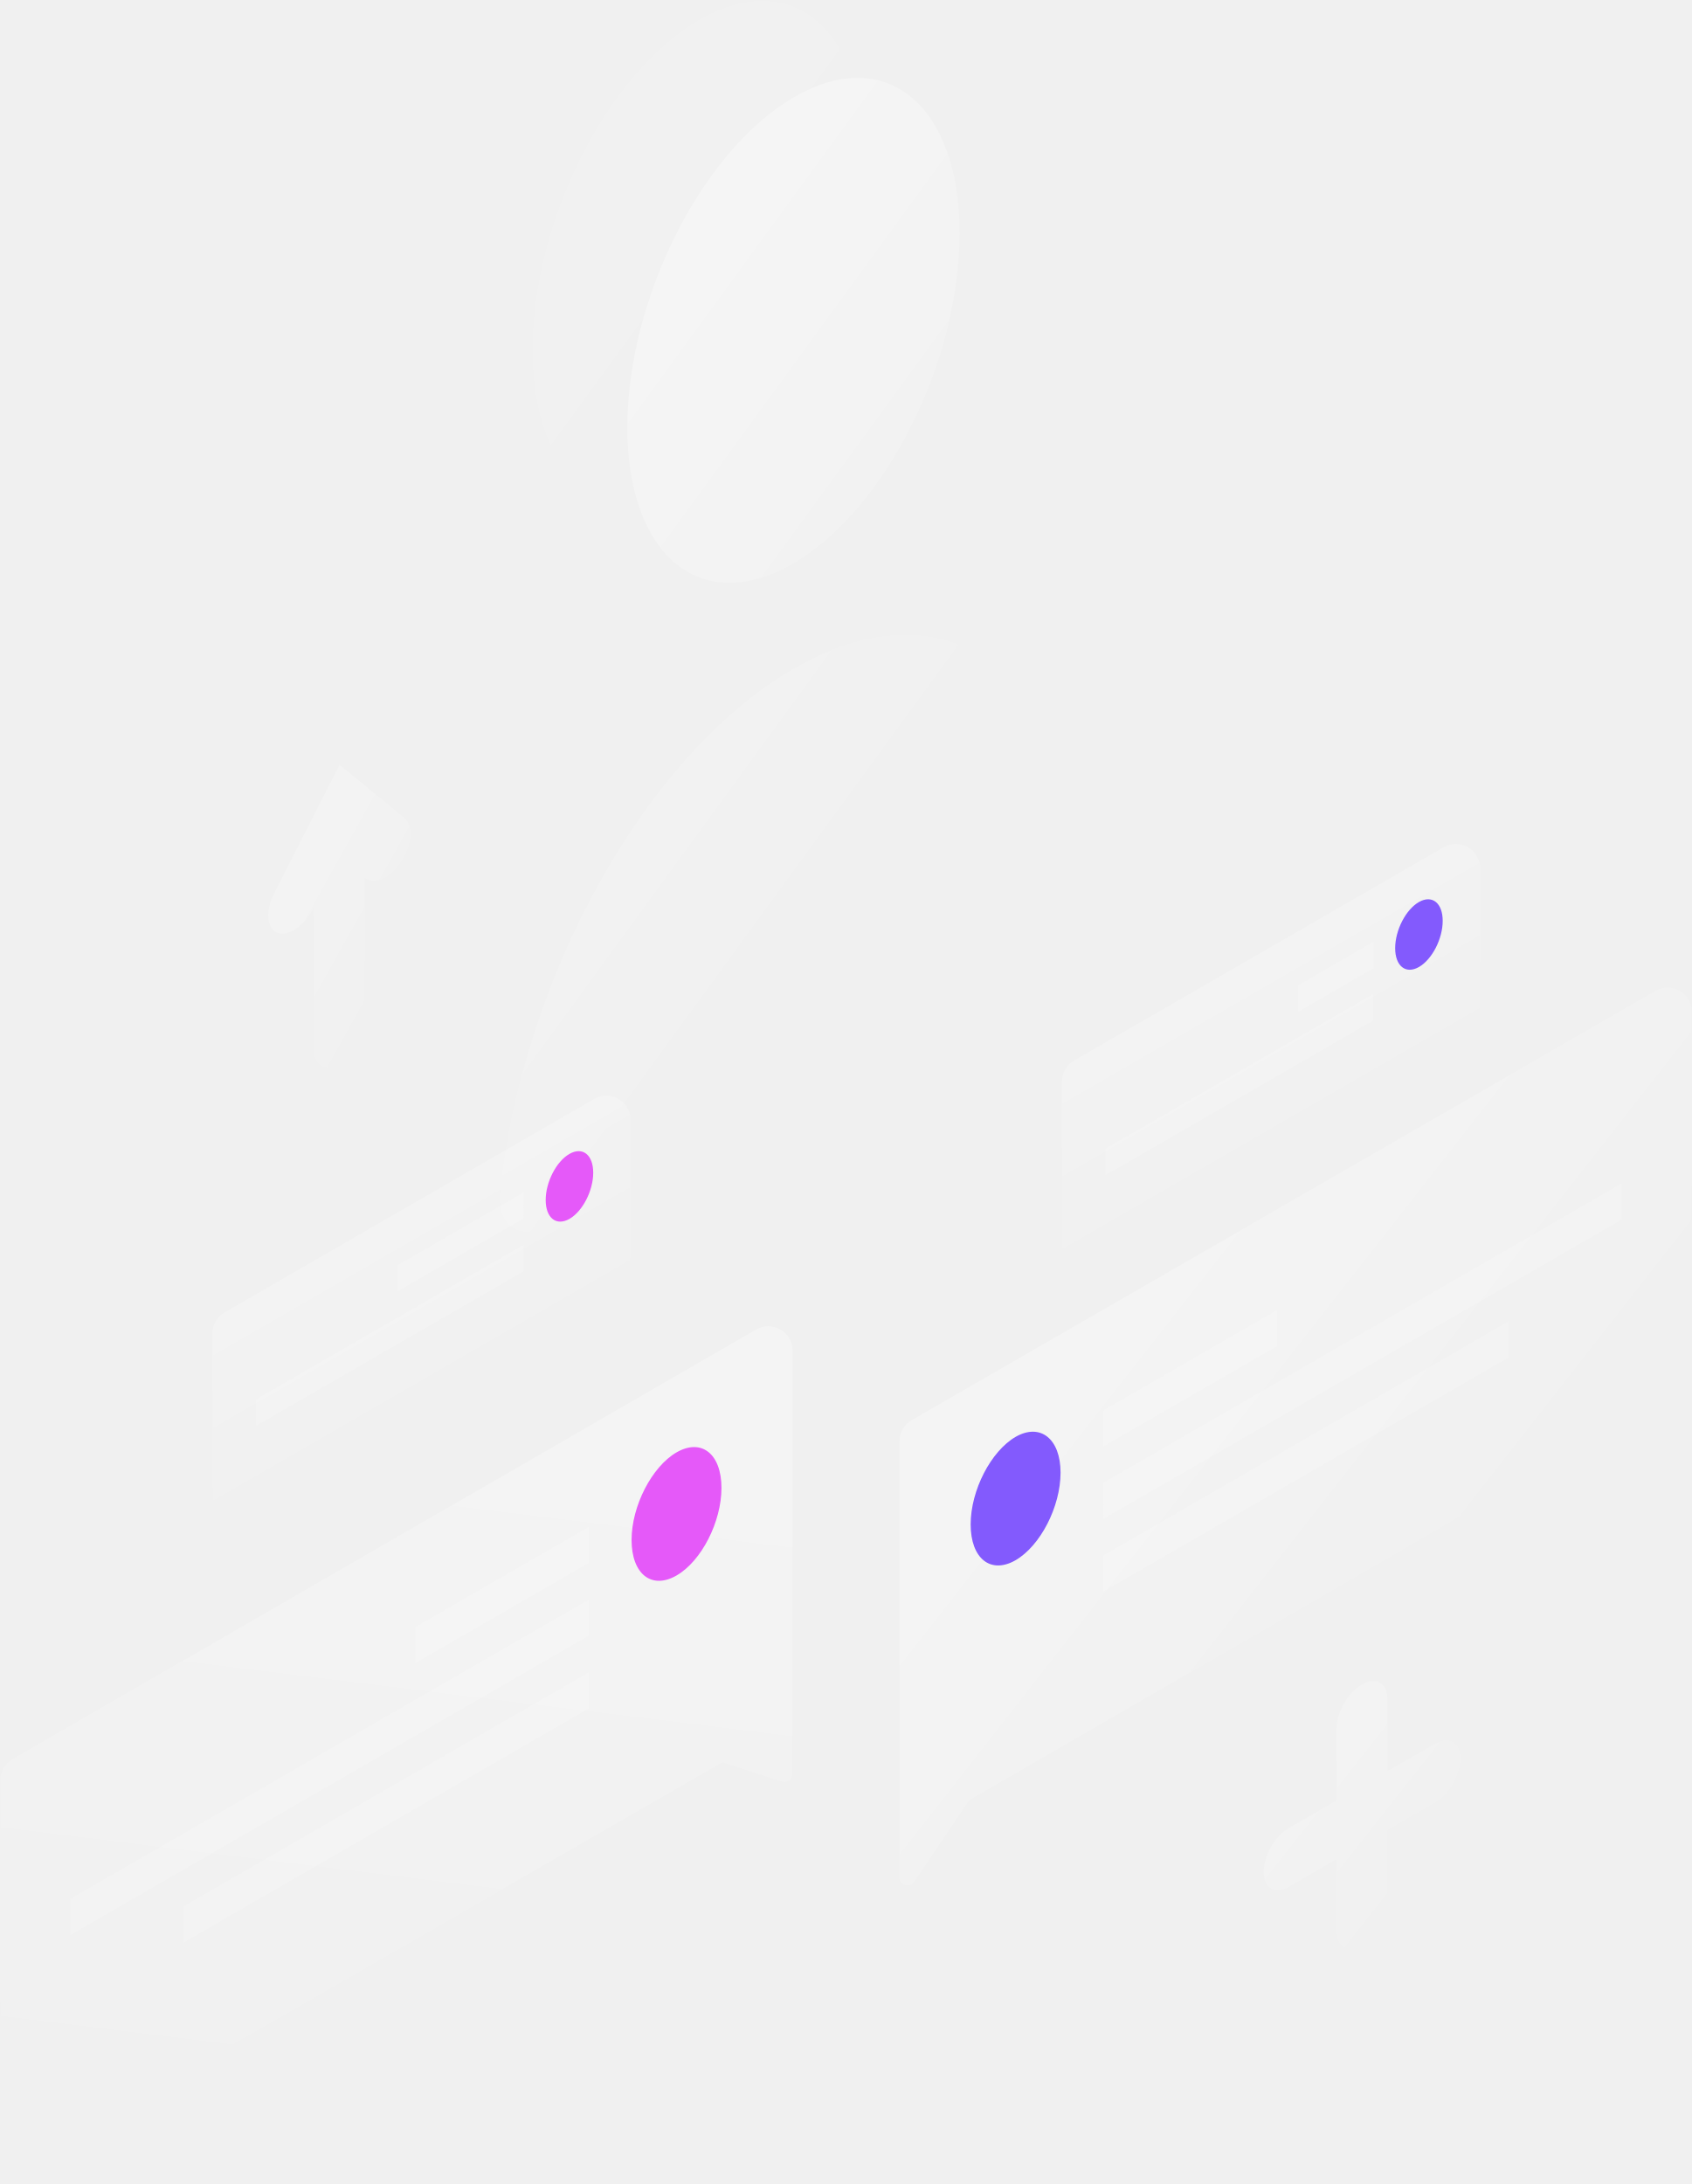
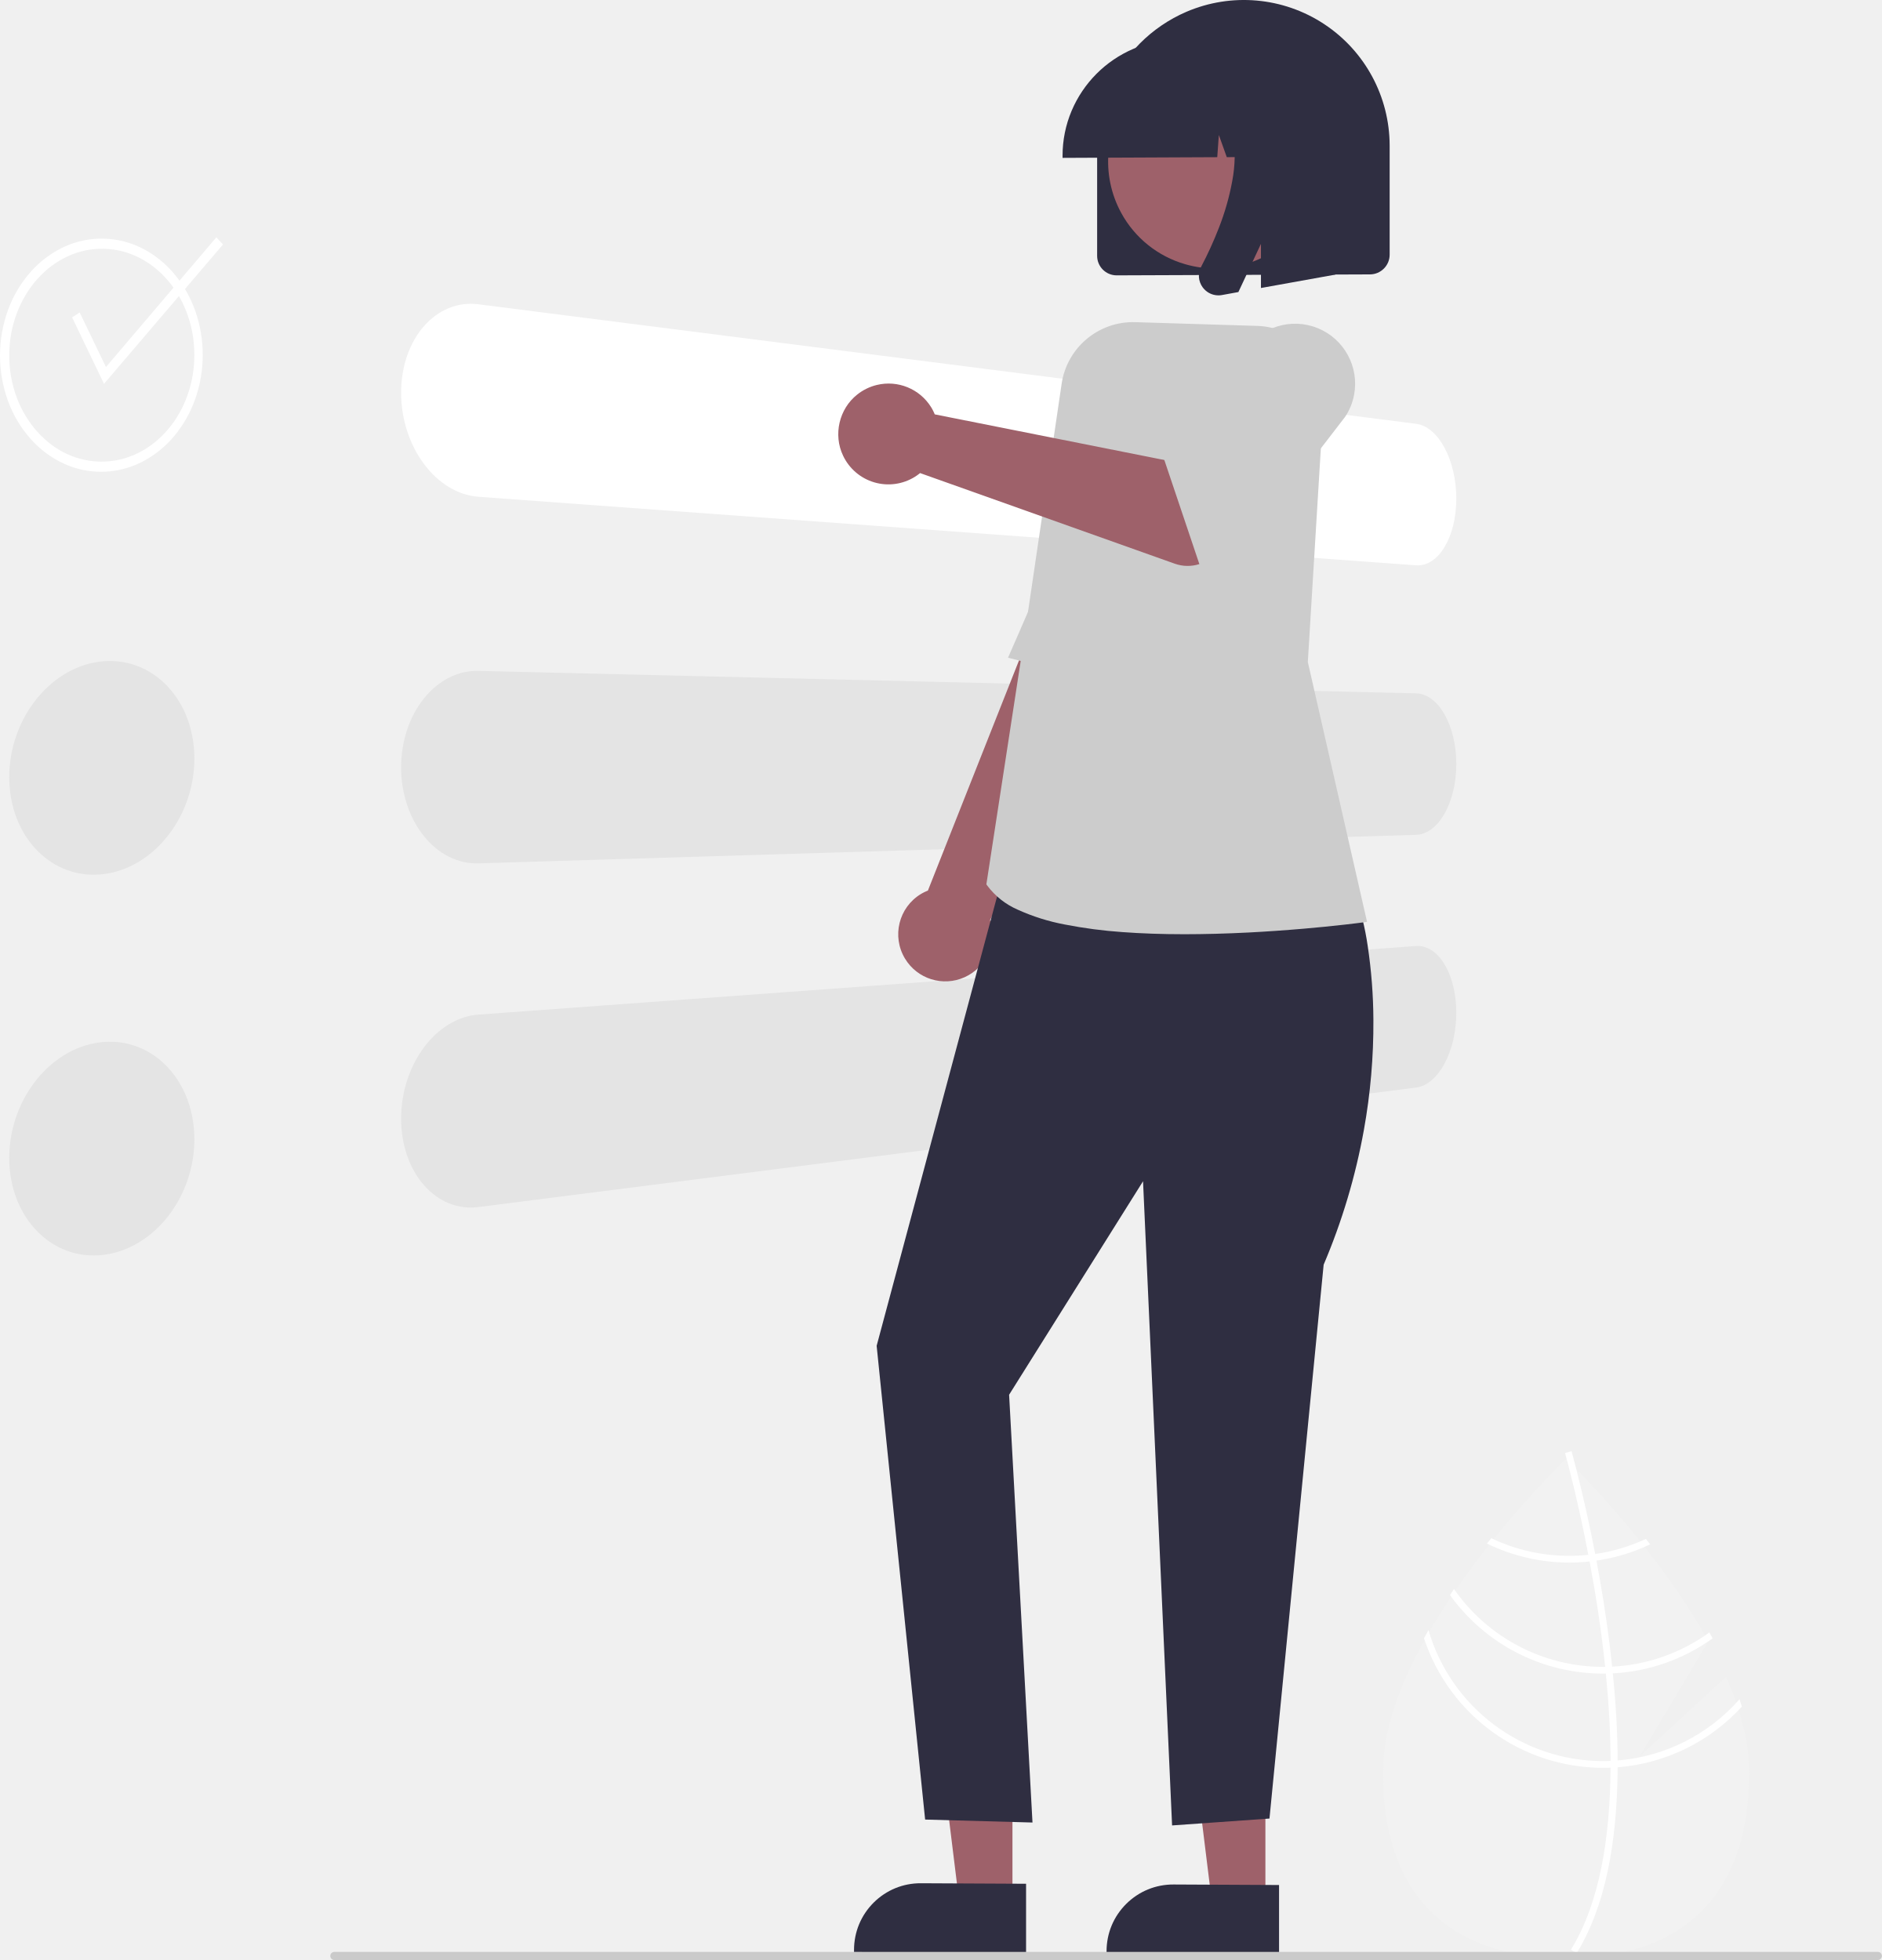
- <svg xmlns="http://www.w3.org/2000/svg" width="313" height="404" viewBox="0 0 313 404" fill="none">
-   <path opacity="0.5" d="M146.574 123.837C173.957 107.856 196.594 122.792 200.599 157.279C201.295 163.244 196.768 171.126 191.239 174.348L101.91 226.514C96.381 229.736 91.854 227.124 92.55 220.331C96.555 181.272 119.236 139.818 146.574 123.837Z" fill="url(#paint0_linear)" />
-   <path opacity="0.5" d="M116.058 79.073C116.058 102.892 129.814 114.126 146.792 104.198C163.77 94.27 177.526 66.968 177.526 43.149C177.526 19.331 163.77 8.096 146.792 18.024C129.814 27.953 116.058 55.255 116.058 79.073Z" fill="url(#paint1_linear)" />
-   <path opacity="0.07" d="M128.987 109.554C156.369 93.574 179.006 108.509 183.011 142.996C183.708 148.962 179.181 156.843 173.652 160.066L84.323 212.232C78.794 215.454 74.267 212.841 74.963 206.048C78.968 166.989 101.605 125.535 128.987 109.554Z" fill="url(#paint2_linear)" />
-   <path opacity="0.07" d="M98.471 64.791C98.471 88.61 112.227 99.844 129.205 89.916C146.183 79.988 159.939 52.686 159.939 28.867C159.939 5.048 146.183 -6.186 129.205 3.742C112.227 13.67 98.471 40.972 98.471 64.791Z" fill="url(#paint3_linear)" />
-   <path opacity="0.2" d="M39.31 246.651C39.31 245.049 40.164 243.569 41.551 242.768L109.941 203.271C112.93 201.544 116.668 203.702 116.668 207.154V239.708L39.31 284.384V246.651Z" fill="url(#paint4_linear)" />
-   <path d="M100.952 221.985C100.952 225.295 102.911 226.862 105.349 225.469C107.787 224.076 109.746 220.244 109.746 216.934C109.746 213.625 107.787 212.057 105.349 213.451C102.911 214.844 100.952 218.676 100.952 221.985Z" fill="#E559F9" />
-   <path opacity="0.15" d="M96.86 220.548L73.614 234.004V238.837L96.904 225.382L96.86 220.548Z" fill="#FEFEFE" />
-   <path opacity="0.15" d="M96.86 230.259L47.32 258.867V263.788L96.86 235.179V230.259Z" fill="#FEFEFE" />
-   <path opacity="0.2" d="M196.463 200.06C196.463 198.457 197.318 196.977 198.706 196.176L267.095 156.717C270.085 154.993 273.821 157.15 273.821 160.601V193.159L196.463 237.835V200.06Z" fill="url(#paint5_linear)" />
-   <path d="M258.105 175.393C258.105 178.703 260.064 180.27 262.502 178.877C264.94 177.483 266.899 173.651 266.899 170.342C266.899 167.033 264.94 165.465 262.502 166.859C260.064 168.252 258.105 172.084 258.105 175.393Z" fill="#835AFD" />
-   <path opacity="0.15" d="M254.144 174.174L240.126 182.273V187.194L254.144 179.094V174.174Z" fill="#FEFEFE" />
-   <path opacity="0.15" d="M254.013 183.884L204.473 212.493V217.413L254.013 188.805V183.884Z" fill="#FEFEFE" />
-   <path opacity="0.3" d="M146.614 249.832C146.616 246.378 142.878 244.219 139.887 245.946L2.284 325.416C0.897 326.216 0.043 327.695 0.042 329.296L-7.43479e-05 403.129L133.645 325.969L144.617 329.553C145.583 329.869 146.575 329.149 146.575 328.133L146.614 249.832Z" fill="url(#paint6_linear)" />
-   <path d="M116.842 284.863C116.842 291.177 120.542 294.095 125.156 291.438C129.771 288.782 133.471 281.51 133.471 275.24C133.471 268.926 129.771 266.009 125.156 268.665C120.586 271.321 116.842 278.593 116.842 284.863Z" fill="#E559F9" />
-   <path opacity="0.15" d="M108.919 282.425L76.792 300.975V307.68L108.919 289.131V282.425Z" fill="#FEFEFE" />
-   <path opacity="0.15" d="M108.919 295.88L12.973 351.268V357.974L108.919 302.586V295.88Z" fill="#FEFEFE" />
-   <path opacity="0.15" d="M108.919 309.335L33.912 352.662V359.367L108.919 316.041V309.335Z" fill="#FEFEFE" />
-   <path opacity="0.3" d="M166.424 266.593C166.425 264.992 167.28 263.512 168.667 262.712L306.27 183.284C309.26 181.558 312.997 183.717 312.996 187.17L312.956 255.819L179.311 332.979L169.118 348.084C168.293 349.307 166.384 348.722 166.384 347.248L166.424 266.593Z" fill="url(#paint7_linear)" />
-   <path d="M196.202 272.41C196.202 278.723 192.458 285.952 187.887 288.608C183.273 291.264 179.572 288.303 179.572 281.989C179.572 275.675 183.316 268.447 187.887 265.791C192.458 263.178 196.202 266.139 196.202 272.41Z" fill="#835AFD" />
-   <path opacity="0.15" d="M204.125 260.87L236.252 242.321V249.026L204.125 267.576V260.87Z" fill="#FEFEFE" />
-   <path opacity="0.15" d="M204.081 274.282L300.027 218.894V225.6L204.125 280.988L204.081 274.282Z" fill="#FEFEFE" />
-   <path opacity="0.15" d="M204.081 287.737L279.088 244.411V251.116L204.081 294.443V287.737Z" fill="#FEFEFE" />
-   <path opacity="0.2" d="M251.967 311.599C249.355 313.08 247.266 316.738 247.266 319.786V333.067L238.472 338.118C235.86 339.598 233.771 343.256 233.771 346.26C233.771 349.265 235.86 350.484 238.472 349.004L247.266 343.909V357.19C247.266 360.195 249.355 361.414 251.967 359.933C254.579 358.453 256.669 354.795 256.669 351.791V338.51L265.462 333.459C268.074 331.978 270.164 328.32 270.164 325.316C270.164 322.311 268.074 321.092 265.462 322.572L256.669 327.624V314.343C256.712 311.295 254.579 310.075 251.967 311.599Z" fill="url(#paint8_linear)" />
-   <path opacity="0.2" d="M62.818 141.472L50.716 165.247C49.061 168.513 49.322 171.779 51.325 172.563C53.328 173.347 56.288 171.3 57.942 168.034L58.073 167.729V194.117C58.073 197.122 60.162 198.341 62.774 196.86C65.386 195.336 67.476 191.722 67.476 188.718V162.33L67.606 162.461C69.26 163.81 72.264 162.417 74.223 159.325C76.226 156.234 76.487 152.663 74.833 151.313L62.818 141.472Z" fill="url(#paint9_linear)" />
-   <defs>
-     <linearGradient id="paint0_linear" x1="33.618" y1="97.776" x2="144.84" y2="178.888" gradientUnits="userSpaceOnUse">
-       <stop stop-color="white" />
-       <stop offset="1" stop-color="white" stop-opacity="0" />
-     </linearGradient>
-     <linearGradient id="paint1_linear" x1="90.288" y1="19.891" x2="201.51" y2="101.002" gradientUnits="userSpaceOnUse">
-       <stop stop-color="white" />
-       <stop offset="1" stop-color="white" stop-opacity="0" />
-     </linearGradient>
-     <linearGradient id="paint2_linear" x1="16.023" y1="83.489" x2="127.245" y2="164.601" gradientUnits="userSpaceOnUse">
-       <stop stop-color="white" />
-       <stop offset="1" stop-color="white" stop-opacity="0" />
-     </linearGradient>
-     <linearGradient id="paint3_linear" x1="72.693" y1="5.603" x2="183.915" y2="86.714" gradientUnits="userSpaceOnUse">
-       <stop stop-color="white" />
-       <stop offset="1" stop-color="white" stop-opacity="0" />
-     </linearGradient>
-     <linearGradient id="paint4_linear" x1="69.27" y1="226.769" x2="86.727" y2="257.005" gradientUnits="userSpaceOnUse">
-       <stop stop-color="white" />
-       <stop offset="1" stop-color="white" stop-opacity="0" />
-     </linearGradient>
-     <linearGradient id="paint5_linear" x1="226.423" y1="180.183" x2="243.88" y2="210.419" gradientUnits="userSpaceOnUse">
-       <stop stop-color="white" />
-       <stop offset="1" stop-color="white" stop-opacity="0" />
-     </linearGradient>
-     <linearGradient id="paint6_linear" x1="83.661" y1="244.547" x2="64.699" y2="398.299" gradientUnits="userSpaceOnUse">
-       <stop stop-color="white" />
-       <stop offset="1" stop-color="white" stop-opacity="0" />
-     </linearGradient>
-     <linearGradient id="paint7_linear" x1="198.387" y1="233.403" x2="274.093" y2="292.664" gradientUnits="userSpaceOnUse">
-       <stop stop-color="white" />
-       <stop offset="1" stop-color="white" stop-opacity="0" />
-     </linearGradient>
-     <linearGradient id="paint8_linear" x1="242.889" y1="328.562" x2="265.686" y2="346.549" gradientUnits="userSpaceOnUse">
-       <stop stop-color="white" />
-       <stop offset="1" stop-color="white" stop-opacity="0" />
-     </linearGradient>
-     <linearGradient id="paint9_linear" x1="54.215" y1="165.456" x2="76.298" y2="177.763" gradientUnits="userSpaceOnUse">
-       <stop stop-color="white" />
-       <stop offset="1" stop-color="white" stop-opacity="0" />
-     </linearGradient>
-   </defs>
+ <svg xmlns="http://www.w3.org/2000/svg" id="a88bfab2-2a3c-46f9-a795-93d759d2a03a" data-name="Layer 1" width="559.174" height="582.5" viewBox="0 0 559.174 582.5">
+   <path d="M833.267,657.097l-25.613,23.58,20.355-34.155c-16.037-29.082-42.266-54.216-42.266-54.216s-54.415,52.134-54.415,93.115,24.362,55.29,54.415,55.29c30.052,0,54.415-14.309,54.415-55.29C840.158,676.299,837.458,666.626,833.267,657.097Z" transform="translate(-320.4128 -158.75)" fill="#f2f2f2" />
+   <path d="M801.066,681.954v2.02c-.12,23.48-4.08,41.8-11.85,54.7-.11.19-.23.37-.34.56l-.87-.53-.83-.52c8.62-13.93,11.67-33.62,11.78-54.1.01-.66.02-1.33.01-2-.03-8.67-.56-17.44-1.41-25.96-.06-.66-.13-1.33-.2-2-1.18-11.24-2.88-21.98-4.62-31.31-.12-.66-.25-1.32-.38-1.97-3.01-15.78-6.08-27.21-6.78-29.74-.08-.31-.13-.48-.14-.52l.95-.27.01-.01.96-.27c.01.04.18.61.46,1.67,1.07,3.96,3.85,14.71,6.58,28.89.12.64.25,1.3.37,1.96,1.42,7.57,2.81,16.03,3.91,24.91q.42,3.345.75,6.6c.08.67.15,1.34.21,2Q801.016,669.879,801.066,681.954Z" transform="translate(-320.4128 -158.75)" fill="#fff" />
+   <path d="M794.396,620.594c-.67.09-1.35.18-2.04.25a55.167,55.167,0,0,1-5.64.29,53.664,53.664,0,0,1-23.2-5.24c-.42.53-.84,1.06-1.27,1.6a55.651,55.651,0,0,0,24.47,5.64,57.08,57.08,0,0,0,6.02-.32c.68-.07,1.36-.16,2.03-.26a55.182,55.182,0,0,0,15.95-4.83q-.645-.825-1.26-1.62A53.48,53.48,0,0,1,794.396,620.594Z" transform="translate(-320.4128 -158.75)" fill="#fff" />
+   <path d="M799.426,654.064q-1.035.06-2.07.06c-.21.01-.43.01-.64.01a53.948,53.948,0,0,1-44.28-23.13c-.4.59-.8,1.18-1.19,1.78a55.952,55.952,0,0,0,45.47,23.35c.28,0,.56,0,.84-.01.7-.01,1.39-.03,2.08-.06a55.656,55.656,0,0,0,29.65-10.4c-.32-.59-.64-1.18-.97-1.77A53.578,53.578,0,0,1,799.426,654.064Z" transform="translate(-320.4128 -158.75)" fill="#fff" />
+   <path d="M801.066,681.954c-.7.06-1.4.1-2.1.13-.75.03-1.5.05-2.25.05a54.094,54.094,0,0,1-51.86-38.92c-.45.81-.9,1.61-1.33,2.42a56.075,56.075,0,0,0,53.19,38.5c.75,0,1.5-.01,2.24-.05.71-.02,1.41-.06,2.11-.11a55.911,55.911,0,0,0,36.9-18.01c-.21-.74-.45-1.47-.69-2.21A53.92,53.92,0,0,1,801.066,681.954Z" transform="translate(-320.4128 -158.75)" fill="#fff" />
+   <path id="f3dd3be3-e3f2-4729-8854-c6cb5bd65852" data-name="Rectangle 1 - Outline" d="M741.16,284.699,462.571,249.181a18.086,18.086,0,0,0-2.263-.147,17.258,17.258,0,0,0-2.231.141,17.065,17.065,0,0,0-2.19.429,17.498,17.498,0,0,0-2.14.722,18.222,18.222,0,0,0-1.992.963,18.957,18.957,0,0,0-1.889,1.204,20.222,20.222,0,0,0-1.777,1.451,22.086,22.086,0,0,0-1.659,1.685,23.762,23.762,0,0,0-1.512,1.904q-.714,1.003-1.34,2.086-.626,1.087-1.162,2.261t-.977,2.427q-.457,1.295-.802,2.648t-.575,2.753q-.226,1.399-.347,2.843t-.12,2.924q.005,1.478.12,2.947t.347,2.913q.234,1.451.578,2.872t.802,2.811q.442,1.342.977,2.623.536,1.282,1.162,2.494t1.34,2.355q.713,1.147,1.512,2.208t1.659,2.023q.859.957,1.777,1.806t1.889,1.585a23.625,23.625,0,0,0,1.992,1.358,21.765,21.765,0,0,0,2.14,1.147,20.075,20.075,0,0,0,2.19.868,18.974,18.974,0,0,0,2.231.589,18.476,18.476,0,0,0,2.263.307L741.162,326.758a7.056,7.056,0,0,0,2.407-.241,7.552,7.552,0,0,0,1.162-.429,8.599,8.599,0,0,0,1.128-.632,10.035,10.035,0,0,0,1.042-.794,11.676,11.676,0,0,0,.982-.963,13.852,13.852,0,0,0,.918-1.127q.444-.604.853-1.288t.774-1.426q.365-.743.683-1.543.319-.799.59-1.654t.494-1.76q.235-.937.404-1.907t.29-1.969q.117-.999.175-2.025t.058-2.074q-.004-1.047-.058-2.085t-.175-2.06q-.117-1.022-.29-2.027t-.404-1.989q-.223-.951-.494-1.859-.268-.896-.59-1.765t-.683-1.685q-.364-.815-.774-1.582t-.853-1.459q-.443-.692-.918-1.312t-.982-1.16a13.498,13.498,0,0,0-1.042-1.004,11.325,11.325,0,0,0-1.128-.858,9.502,9.502,0,0,0-1.162-.662,8.275,8.275,0,0,0-1.192-.462,7.597,7.597,0,0,0-1.218-.259" transform="translate(-320.4128 -158.75)" fill="#ffffff" />
+   <path id="f1003c66-3f14-4be1-907c-7cdab0d8529f" data-name="Rectangle 3 - Outline" d="M741.16,364.805,462.571,358.132a17.909,17.909,0,0,0-4.494.459,18.344,18.344,0,0,0-2.19.656,19.418,19.418,0,0,0-2.14.939,20.721,20.721,0,0,0-1.992,1.165,21.902,21.902,0,0,0-1.889,1.402,23.579,23.579,0,0,0-1.777,1.635q-.861.876-1.659,1.863-.798.989-1.512,2.062-.714,1.073-1.34,2.225t-1.162,2.381q-.536,1.229-.977,2.528-.457,1.345-.802,2.733t-.575,2.812q-.226,1.424-.347,2.881t-.12,2.936q.005,1.479.12,2.935t.347,2.878q.234,1.416.578,2.801t.802,2.728q.442,1.302.977,2.528t1.162,2.374q.626,1.148,1.34,2.216.713,1.064,1.512,2.046t1.659,1.853a23.351,23.351,0,0,0,1.777,1.624,21.709,21.709,0,0,0,1.889,1.39,20.544,20.544,0,0,0,1.992,1.152,19.277,19.277,0,0,0,2.14.926,18.248,18.248,0,0,0,2.19.642,17.817,17.817,0,0,0,2.231.361,18.005,18.005,0,0,0,2.263.073l278.586-8.476a7.253,7.253,0,0,0,1.218-.141,7.574,7.574,0,0,0,1.192-.345,8.437,8.437,0,0,0,1.162-.549,9.871,9.871,0,0,0,1.128-.749,11.676,11.676,0,0,0,1.042-.903,13.635,13.635,0,0,0,.982-1.064q.474-.568.918-1.222t.853-1.376q.409-.727.774-1.507t.683-1.613q.319-.846.59-1.723t.494-1.806q.235-.951.404-1.939t.29-1.999q.117-1.015.175-2.046t.058-2.08q-.004-1.039-.058-2.075t-.175-2.046q-.117-1.014-.29-1.997t-.404-1.946q-.224-.929-.495-1.81t-.589-1.712q-.317-.831-.681-1.609t-.774-1.501q-.41-.723-.853-1.372t-.918-1.217a13.505,13.505,0,0,0-.982-1.058,11.566,11.566,0,0,0-1.042-.896,9.784,9.784,0,0,0-1.128-.742,8.372,8.372,0,0,0-1.163-.539,7.536,7.536,0,0,0-1.192-.338,7.237,7.237,0,0,0-1.218-.132" transform="translate(-320.4128 -158.75)" fill="#e4e4e4" />
+   <path id="e5b3fa8a-e15d-46b1-859f-01f7147e98c8" data-name="Rectangle 4 - Outline" d="M741.16,439.903,462.571,460.278a18.476,18.476,0,0,0-2.263.307,18.974,18.974,0,0,0-2.231.589,20.076,20.076,0,0,0-2.19.868,21.771,21.771,0,0,0-2.14,1.147,23.63,23.63,0,0,0-1.992,1.358q-.973.743-1.889,1.585-.916.846-1.777,1.806t-1.659,2.024q-.798,1.068-1.512,2.21-.714,1.142-1.34,2.355-.626,1.213-1.162,2.494t-.977,2.623q-.457,1.387-.802,2.811t-.575,2.869q-.226,1.447-.347,2.914t-.12,2.947q.005,1.479.12,2.924t.347,2.844q.234,1.404.578,2.754t.802,2.648q.442,1.254.977,2.427.536,1.174,1.162,2.261t1.34,2.086a23.758,23.758,0,0,0,1.512,1.904,22.084,22.084,0,0,0,1.659,1.685,20.224,20.224,0,0,0,1.777,1.451,18.96,18.96,0,0,0,1.889,1.204,18.222,18.222,0,0,0,1.992.963,17.492,17.492,0,0,0,2.14.722,17.066,17.066,0,0,0,2.19.429,17.26,17.26,0,0,0,2.231.141,18.092,18.092,0,0,0,2.263-.147l278.586-35.509a7.596,7.596,0,0,0,1.218-.259,8.272,8.272,0,0,0,1.192-.462,9.502,9.502,0,0,0,1.162-.662,11.325,11.325,0,0,0,1.128-.858,13.498,13.498,0,0,0,1.042-1.004q.501-.542.982-1.16.474-.619.918-1.312t.853-1.459q.409-.761.774-1.582t.683-1.685q.319-.868.59-1.776t.494-1.859q.235-.985.404-1.99t.29-2.027q.117-1.022.175-2.06t.058-2.086q-.005-1.042-.059-2.068t-.175-2.025q-.116-1.003-.289-1.973t-.404-1.907q-.223-.906-.494-1.76-.267-.853-.589-1.654t-.683-1.543q-.367-.737-.778-1.423t-.853-1.288a13.854,13.854,0,0,0-.918-1.127,11.677,11.677,0,0,0-.982-.963,10.034,10.034,0,0,0-1.042-.794,8.599,8.599,0,0,0-1.128-.632,7.553,7.553,0,0,0-1.162-.429,7.055,7.055,0,0,0-2.408-.241" transform="translate(-320.4128 -158.75)" fill="#e4e4e4" />
+   <path id="bafb1f3d-b2ca-45c8-ab7e-ed03dda6d8fc" data-name="Path 5" d="M589.314,443.636a13.972,13.972,0,0,0,25.287-11.439l53.993-110.925-25.845-15.668L596.119,423.429q-.267.104-.526.218t-.517.238q-.257.124-.511.261t-.503.288a13.989,13.989,0,0,0-4.75,19.201Z" transform="translate(-320.4128 -158.75)" fill="#9e616a" />
+   <path id="a23fb8c4-4f70-46f7-bb51-5893ecfd1d6a" data-name="Path 8" d="M658.287,364.045l-38.357-9.831s1.252-2.831,3.288-7.521,4.879-11.23,8.078-18.656,6.748-15.722,10.215-23.923,6.838-16.304,9.678-23.327,6.066-11.23,9.308-13.587a12.797,12.797,0,0,1,9.405-2.5,18.177,18.177,0,0,1,7.277,2.77A19.818,19.818,0,0,1,680.1,269.686l8.893,16.173Z" transform="translate(-320.4128 -158.75)" fill="#ccc" />
+   <path id="bf4ad07a-caea-45f0-95a0-f5e060234fe8" data-name="Ellipse 3 - Outline" d="M351.315,355.26a24.918,24.918,0,0,0-2.769.361,25.343,25.343,0,0,0-2.729.669,26.35,26.35,0,0,0-2.68.98,27.959,27.959,0,0,0-2.621,1.288q-1.248.702-2.44,1.526t-2.315,1.772q-1.122.945-2.178,2.015t-2.034,2.257q-.979,1.187-1.855,2.459t-1.644,2.622q-.761,1.352-1.423,2.777t-1.204,2.917q-.565,1.547-.988,3.126t-.707,3.185q-.284,1.606-.426,3.233t-.142,3.268q0,1.641.142,3.239t.426,3.148q.283,1.549.707,3.043t.985,2.926q.546,1.383,1.204,2.676a28.575,28.575,0,0,0,1.425,2.489,27.291,27.291,0,0,0,1.644,2.287,26.51,26.51,0,0,0,1.856,2.091,25.409,25.409,0,0,0,2.034,1.849,24.073,24.073,0,0,0,2.179,1.581,23.191,23.191,0,0,0,4.755,2.34,22.744,22.744,0,0,0,5.296,1.204,23.287,23.287,0,0,0,2.729.12,24.487,24.487,0,0,0,2.769-.196,25.371,25.371,0,0,0,2.754-.507,25.872,25.872,0,0,0,2.69-.808,26.948,26.948,0,0,0,2.618-1.104,28.599,28.599,0,0,0,2.538-1.394q1.2-.749,2.338-1.606t2.204-1.827q1.067-.97,2.06-2.046t1.909-2.258q.922-1.181,1.736-2.433t1.524-2.57q.71-1.318,1.314-2.698t1.101-2.817q.515-1.488.902-3.001t.645-3.048q.258-1.536.388-3.088t.13-3.116q-.001-1.565-.13-3.091t-.388-3.009q-.258-1.481-.645-2.918t-.902-2.82q-.5-1.339-1.101-2.596-.61-1.254-1.321-2.434a27.302,27.302,0,0,0-3.254-4.349,25.785,25.785,0,0,0-1.904-1.877,24.393,24.393,0,0,0-2.06-1.633,23.563,23.563,0,0,0-2.204-1.386,23.292,23.292,0,0,0-2.342-1.132,22.721,22.721,0,0,0-5.154-1.463,23.071,23.071,0,0,0-2.69-.268,24.145,24.145,0,0,0-2.754.046" transform="translate(-320.4128 -158.75)" fill="#e4e4e4" />
+   <path id="b68b3c2d-1cd9-4a2b-b264-66241f72f014" data-name="Ellipse 3 - Outline" d="M351.315,468.413a24.918,24.918,0,0,0-2.769.361,25.345,25.345,0,0,0-2.729.669,26.353,26.353,0,0,0-2.68.98,27.959,27.959,0,0,0-2.621,1.288q-1.248.702-2.44,1.526t-2.315,1.772q-1.122.945-2.178,2.015t-2.034,2.257q-.979,1.187-1.855,2.459t-1.644,2.622q-.761,1.352-1.423,2.777t-1.204,2.917q-.565,1.547-.988,3.126t-.707,3.185q-.284,1.606-.426,3.233t-.142,3.268q0,1.641.142,3.239t.426,3.148q.283,1.549.707,3.043t.985,2.926q.546,1.383,1.204,2.676a28.575,28.575,0,0,0,1.425,2.489,27.291,27.291,0,0,0,1.644,2.287,26.51,26.51,0,0,0,1.856,2.091,25.409,25.409,0,0,0,2.034,1.849,24.077,24.077,0,0,0,2.179,1.581,23.192,23.192,0,0,0,4.755,2.34,22.743,22.743,0,0,0,5.296,1.204,23.287,23.287,0,0,0,2.729.12,24.49,24.49,0,0,0,2.769-.196,25.371,25.371,0,0,0,2.754-.507,25.867,25.867,0,0,0,2.69-.808,26.945,26.945,0,0,0,2.618-1.104,28.597,28.597,0,0,0,2.538-1.394q1.2-.749,2.338-1.606t2.204-1.827q1.067-.97,2.06-2.046t1.909-2.258q.922-1.181,1.736-2.433t1.524-2.57q.71-1.318,1.314-2.698t1.101-2.817q.515-1.488.902-3.001t.645-3.048q.258-1.536.388-3.088t.13-3.117q-.001-1.565-.13-3.091t-.388-3.009q-.258-1.481-.645-2.918t-.902-2.82q-.5-1.339-1.101-2.596-.61-1.254-1.321-2.434a27.302,27.302,0,0,0-3.254-4.349,25.789,25.789,0,0,0-1.904-1.877,24.395,24.395,0,0,0-2.06-1.633,23.563,23.563,0,0,0-2.204-1.386,23.292,23.292,0,0,0-2.342-1.132,22.721,22.721,0,0,0-5.154-1.463,23.068,23.068,0,0,0-2.69-.268,24.143,24.143,0,0,0-2.754.046" transform="translate(-320.4128 -158.75)" fill="#e4e4e4" />
+   <path id="a5644fa4-417a-45bc-a470-f5aa82f96b47" data-name="Ellipse 2 - Outline" d="M351.32,232.68a24.346,24.346,0,0,0-2.769.09,23.985,23.985,0,0,0-2.729.404,24.238,24.238,0,0,0-2.68.722,25.11,25.11,0,0,0-2.621,1.034,26.092,26.092,0,0,0-2.44,1.284,26.783,26.783,0,0,0-2.315,1.548,27.973,27.973,0,0,0-2.179,1.806q-1.06.974-2.038,2.064-.979,1.092-1.855,2.28t-1.644,2.463q-.764,1.292-1.426,2.647t-1.204,2.8q-.561,1.489-.985,3.027t-.707,3.116q-.284,1.583-.426,3.192t-.142,3.25q0,1.638.142,3.25t.426,3.189q.283,1.577.707,3.112t.985,3.021q.546,1.436,1.204,2.793.662,1.352,1.43,2.623t1.644,2.452q.875,1.184,1.855,2.268t2.034,2.046a27.71,27.71,0,0,0,2.168,1.798,26.543,26.543,0,0,0,2.315,1.532,25.88,25.88,0,0,0,2.44,1.269,24.942,24.942,0,0,0,2.621,1.017,23.982,23.982,0,0,0,5.408,1.083,24.49,24.49,0,0,0,5.522-.167,24.154,24.154,0,0,0,2.69-.546,24.502,24.502,0,0,0,2.618-.85,25.456,25.456,0,0,0,2.538-1.147,26.498,26.498,0,0,0,2.342-1.373,27.221,27.221,0,0,0,2.204-1.614q1.067-.867,2.06-1.847t1.909-2.073q.922-1.093,1.736-2.265t1.524-2.422q.713-1.249,1.314-2.57t1.101-2.705q.515-1.437.902-2.913t.645-2.985q.258-1.516.388-3.055t.13-3.104q-.001-1.564-.13-3.103t-.388-3.047q-.258-1.508-.645-2.983t-.902-2.908q-.5-1.386-1.101-2.702t-1.321-2.565q-.71-1.237-1.524-2.408t-1.73-2.253q-.91-1.082-1.904-2.057t-2.06-1.833a26.963,26.963,0,0,0-2.203-1.603,26.273,26.273,0,0,0-2.342-1.359,25.272,25.272,0,0,0-2.538-1.132,24.363,24.363,0,0,0-2.618-.833,24.06,24.06,0,0,0-2.69-.53,24.369,24.369,0,0,0-2.754-.221m0-3.012a26.747,26.747,0,0,1,11.599,3.002,30.442,30.442,0,0,1,9.303,7.515,35.431,35.431,0,0,1,6.187,10.864,39.624,39.624,0,0,1,0,26.337,35.726,35.726,0,0,1-6.187,10.904,30.728,30.728,0,0,1-9.304,7.57,26.872,26.872,0,0,1-11.599,3.078,26.519,26.519,0,0,1-11.835-2.359,29.925,29.925,0,0,1-9.845-7.26,35.052,35.052,0,0,1-6.731-11.115,39.585,39.585,0,0,1,0-27.622,35.351,35.351,0,0,1,6.731-11.159,30.201,30.201,0,0,1,9.845-7.324,26.617,26.617,0,0,1,11.842-2.435Z" transform="translate(-320.4128 -158.75)" fill="#ffffff" />
+   <path id="aeea3032-7d6f-43a2-9023-7da5e46a69d9" data-name="Path 1" d="M351.317,272.824l-9.482-19.754,2.251-1.466,7.81,16.228,32.793-38.544,1.985,2.115Z" transform="translate(-320.4128 -158.75)" fill="#ffffff" />
+   <g id="b65364ff-7d92-487e-8061-939b37583c0d" data-name="Group 1">
+     <path id="efb13e16-1633-4e88-9f48-a8cd4f1f0a11" data-name="Path 1-2" d="M696.403,662.811l-23.473-.091,7.569,61.335,15.904.079Z" transform="translate(-320.4128 -158.75)" fill="#9e616a" />
+     <path id="b5b13dc0-906f-47cb-af24-0252d232cfd5" data-name="Path 2" d="M700.458,739.567l-51.253-.271v-.648a20.102,20.102,0,0,1,.383-3.918,19.598,19.598,0,0,1,2.955-7.12,20.124,20.124,0,0,1,5.543-5.516,19.609,19.609,0,0,1,7.135-2.924,20.11,20.11,0,0,1,3.921-.361h0l31.317.154Z" transform="translate(-320.4128 -158.75)" fill="#2f2e41" />
+   </g>
+   <g id="b7f9c824-5877-4162-b4d5-ccd00fd098dd" data-name="Group 2">
+     <path id="a1d436e5-b88b-4a37-a10d-47f639496f81" data-name="Path 3" d="M621.245,662.519l-23.406-.091,7.545,61.252,15.861.079Z" transform="translate(-320.4128 -158.75)" fill="#9e616a" />
+     <path id="aa34d611-dd92-4168-ad92-5f109db8b699" data-name="Path 4" d="M625.289,739.168l-51.118-.268V738.252a20.12,20.12,0,0,1,.383-3.912,19.592,19.592,0,0,1,2.947-7.111,20.066,20.066,0,0,1,5.53-5.511,19.539,19.539,0,0,1,7.117-2.917,20.032,20.032,0,0,1,3.911-.361h0l31.231.153Z" transform="translate(-320.4128 -158.75)" fill="#2f2e41" />
+   </g>
+   <path id="a2716e79-bed1-4374-9a2b-fced6059ca2b" data-name="Path 6" d="M620.25,411.829l-39.359,146.884,14.406,140.799,31.899.88-6.946-127.134,39.795-63.445L668.677,701.257l28.936-2.046,16.097-164.603a186.93,186.93,0,0,0,11.953-40.023,178.217,178.217,0,0,0,2.828-32.7,152.93,152.93,0,0,0-1.697-22.049,80.712,80.712,0,0,0-1.59-8.084l-11.735-11.897Z" transform="translate(-320.4128 -158.75)" fill="#2f2e41" />
+   <path d="M672.398,436.396c-6.619,0-12.83-.212-18.462-.632A138.618,138.618,0,0,1,636.802,433.508a61.013,61.013,0,0,1-13.975-4.4,22.425,22.425,0,0,1-9.064-7.154l-.268-.39,10.758-70.013,11.601-78.722a21.455,21.455,0,0,1,21.89-18.333l36.333,1.113a20.364,20.364,0,0,1,19.702,21.592l-4.77,78.29,17.593,77.224-1.246.174c-.501.066-2.432.321-5.457.662-3.953.444-7.99.845-11.997,1.19-5.67.489-11.218.873-16.491,1.143C684.725,436.225,678.316,436.39,672.398,436.396Z" transform="translate(-320.4128 -158.75)" fill="#ccc" />
+   <path id="ad5d6a80-02ce-46d1-bab9-e92b7dd0c553" data-name="Path 9" d="M652.236,240.585q-.014 0-.029,0a5.804,5.804,0,0,1-5.801-5.808V202.384a43.289,43.289,0,0,1,3.415-16.895,43.987,43.987,0,0,1,23.112-23.232,43.314,43.314,0,0,1,60.388,39.739v32.442a5.814,5.814,0,0,1-.46,2.273,5.909,5.909,0,0,1-3.113,3.12,5.833,5.833,0,0,1-2.274.468l-75.244.285Z" transform="translate(-320.4128 -158.75)" fill="#2f2e41" />
+   <path id="b726e025-86c8-4394-a2c8-021cc2286f1b" data-name="Ellipse 1" d="M709.487,191.275A31.931,31.931,0,0,1,672.564,237.27a31.559,31.559,0,0,1-18.983-15.208,31.931,31.931,0,0,1,36.897-45.983,31.559,31.559,0,0,1,19.008,15.197Z" transform="translate(-320.4128 -158.75)" fill="#9e616a" />
+   <path id="f57fd208-21ef-4a3c-a796-e350b3c4ef74" data-name="Path 10" d="M636.132,205.02a34.244,34.244,0,0,1,2.701-13.362,34.774,34.774,0,0,1,18.277-18.369,34.26,34.26,0,0,1,13.362-2.769l6.483-.033q.109-.001.218-.001a34.186,34.186,0,0,1,34.165,34.207v.649l-13.716.055L692.947,192.334l-.935,13.091-7.084.031-2.358-6.592-.473,6.6-45.958.206Z" transform="translate(-320.4128 -158.75)" fill="#2f2e41" />
+   <path id="a4aedf3a-b803-468c-96e6-3db664c8a6b9" data-name="Path 11" d="M580.916,273.165a15.047,15.047,0,0,0-5.785,2.835,14.648,14.648,0,0,0-3.36,3.767,15.288,15.288,0,0,0-2.21,9.537,14.635,14.635,0,0,0,1.351,4.857,14.889,14.889,0,0,0,21.381,6.271q.197-.127.391-.258t.38-.268q.188-.137.369-.278t.36-.286l75.683,26.936A11.406,11.406,0,0,0,682.557,322.192l17.942-24.843-21.693-14.608-11.384,12.932-69.262-13.778q-.113-.269-.235-.536t-.253-.531q-.134-.263-.277-.524t-.301-.517A14.877,14.877,0,0,0,580.916,273.165Z" transform="translate(-320.4128 -158.75)" fill="#9e616a" />
+   <path id="f92404ba-5ab9-4b2c-8e33-361dae08dca6" data-name="Path 12" d="M668.644,287.518c2.264-2.825,5.429-6.494,8.645-10.132s6.48-7.245,8.942-9.942,4.119-4.486,4.119-4.486a17.834,17.834,0,0,1,32.399,13.156,17.575,17.575,0,0,1-2.66,6.519s-2.469,3.231-6.196,8.054-8.714,11.243-13.744,17.625-10.109,12.732-14.025,17.419-6.672,7.715-7.06,7.455L665.403,292.58C665.015,292.32,666.38,290.343,668.644,287.518Z" transform="translate(-320.4128 -158.75)" fill="#ccc" />
+   <path id="ed7e3964-87ca-4ccc-8578-c3f29353ddd2" data-name="Path 13" d="M676.752,239.564a5.712,5.712,0,0,0,.241,3.136,5.842,5.842,0,0,0,.766,1.438,5.909,5.909,0,0,0,.949,1.02,5.795,5.795,0,0,0,3.765,1.369q.129-.001.258-.007t.258-.018q.13-.011.259-.029t.259-.041l4.868-.885,6.705-14.325v13.121l22.132-3.984V184.679l-37.103.178.917,1.065a25.519,25.519,0,0,1,5.778,12.557,41.599,41.599,0,0,1-.267,14.15,75.016,75.016,0,0,1-3.951,13.819,110.558,110.558,0,0,1-5.277,11.584A5.834,5.834,0,0,0,676.752,239.564Z" transform="translate(-320.4128 -158.75)" fill="#2f2e41" />
+   <path d="M419.755,741.25H878.384a1.204,1.204,0,0,0,0-2.408H419.755a1.204,1.204,0,1,0,0,2.408Z" transform="translate(-320.4128 -158.75)" fill="#cacaca" />
</svg>
